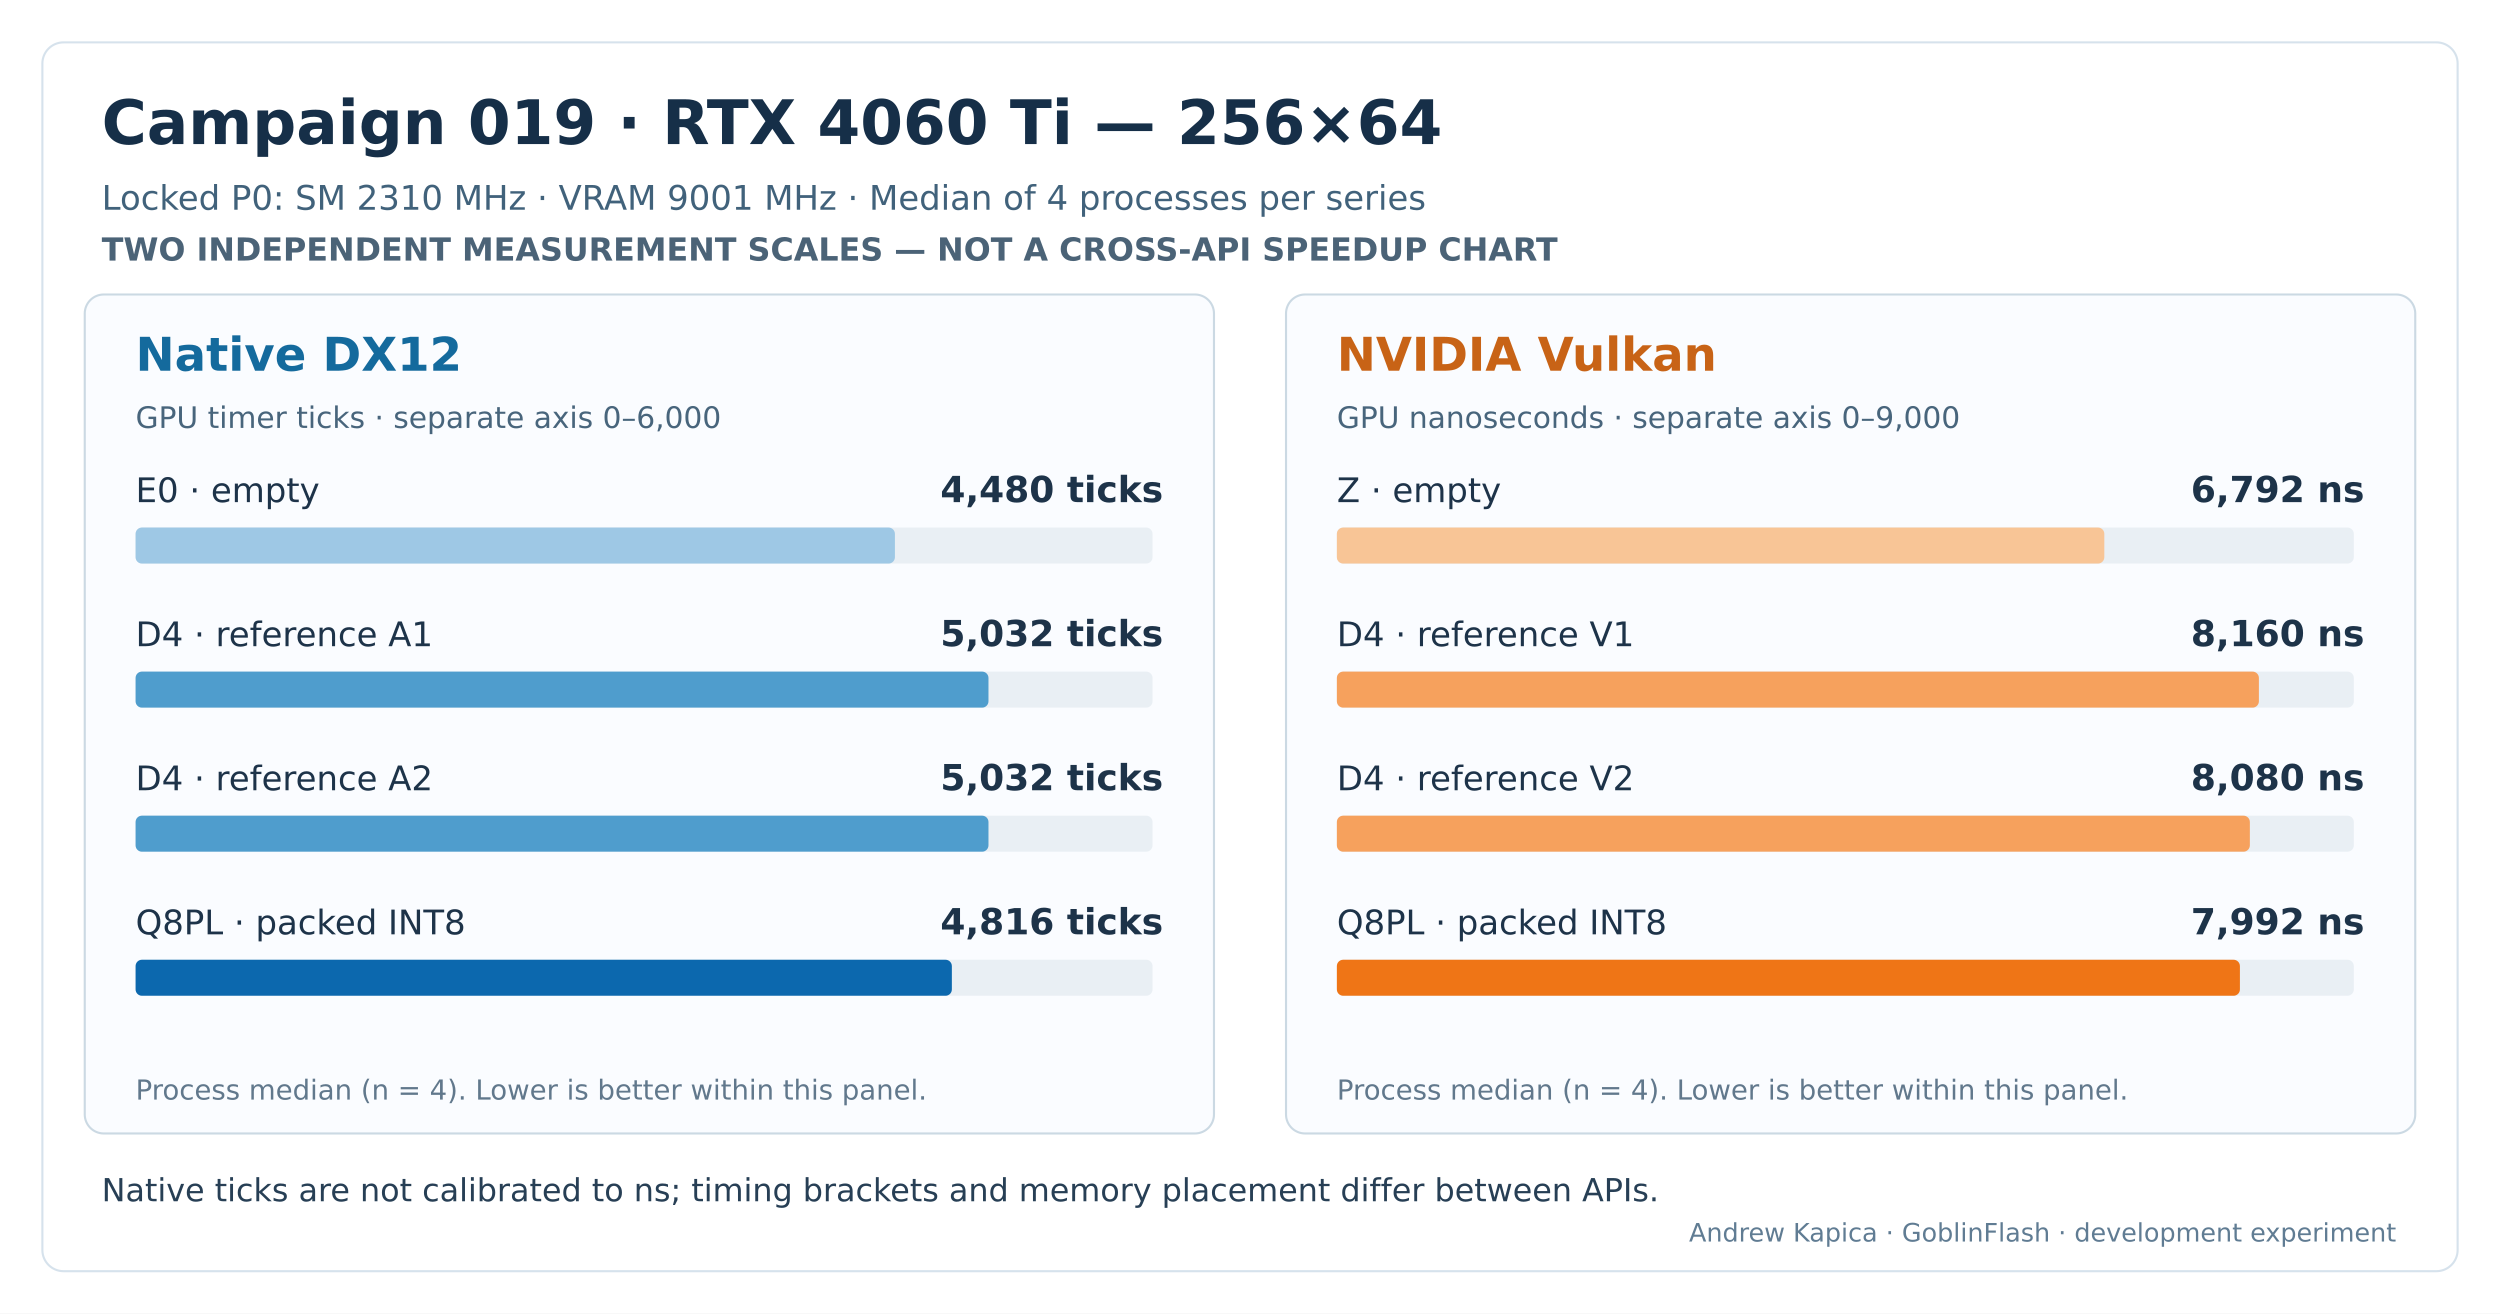
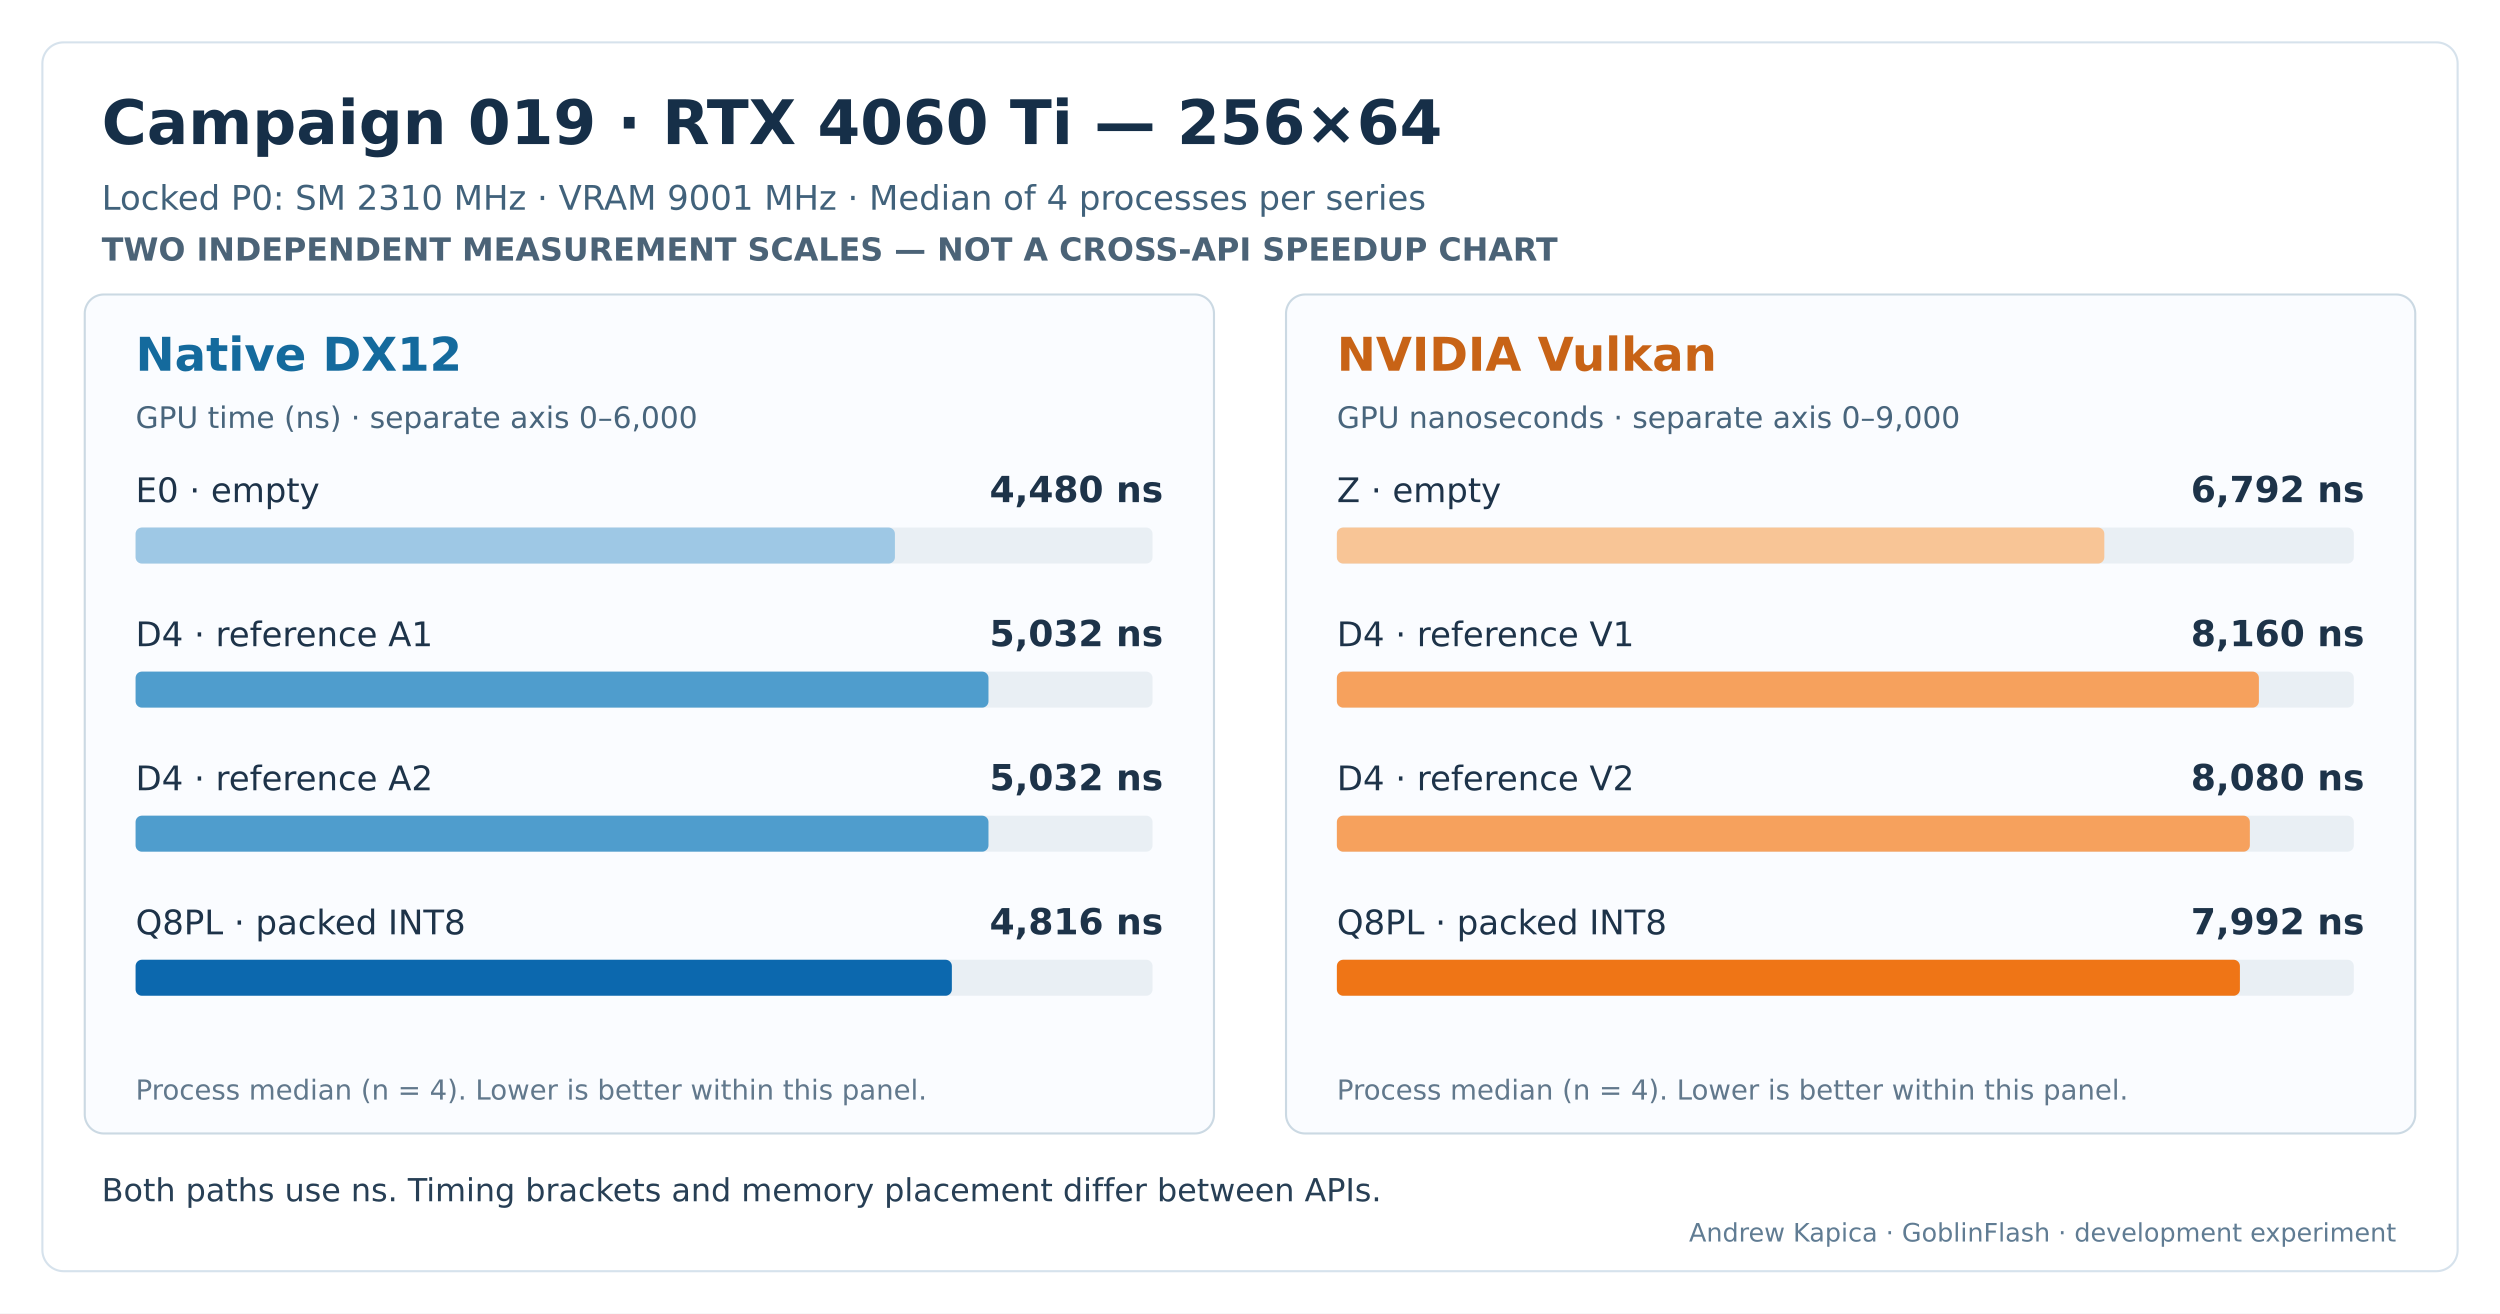
- <svg xmlns="http://www.w3.org/2000/svg" width="1180" height="620" viewBox="0 0 1180 620" role="img" aria-label="Campaign 019 RTX 4060 Ti 256×64 independently scaled Native GPU tick and Vulkan nanosecond measurements for empty, D4 reference variants and Q8PL.">
+ <svg xmlns="http://www.w3.org/2000/svg" width="1180" height="620" viewBox="0 0 1180 620" role="img" aria-label="Campaign 019 RTX 4060 Ti 256×64 independently scaled Native and Vulkan GPU elapsed time in ns measurements for empty, D4 reference variants and Q8PL.">
  <rect width="1180" height="620" fill="#FFFFFF" />
  <rect x="20" y="20" width="1140" height="580" rx="10" fill="#FFFFFF" stroke="#D6E2EC" />
  <text x="48" y="68" font-family="DejaVu Sans,Arial,sans-serif" font-size="29" font-weight="700" fill="#162F48">Campaign 019 · RTX 4060 Ti — 256×64</text>
  <text x="48" y="99" font-family="DejaVu Sans,Arial,sans-serif" font-size="16" fill="#41627B">Locked P0: SM 2310 MHz · VRAM 9001 MHz · Median of 4 processes per series</text>
  <text x="48" y="123" font-family="DejaVu Sans,Arial,sans-serif" font-size="15" font-weight="700" fill="#4B6377">TWO INDEPENDENT MEASUREMENT SCALES — NOT A CROSS-API SPEEDUP CHART</text>
  <g font-family="DejaVu Sans,Arial,sans-serif">
    <rect x="40" y="139" width="533" height="396" rx="9" fill="#FAFCFF" stroke="#CBD9E3" />
    <text x="64" y="175" font-size="22" font-weight="700" fill="#146A9D">Native DX12</text>
-     <text x="64" y="202" font-size="14" fill="#48657C">GPU timer ticks · separate axis 0–6,000</text>
+     <text x="64" y="202" font-size="14" fill="#48657C">GPU time (ns) · separate axis 0–6,000</text>
    <text x="64" y="237" font-size="16" fill="#1D3349">E0 · empty</text>
-     <text x="549" y="237" text-anchor="end" font-size="17" font-weight="700" fill="#1D3349">4,480 ticks</text>
+     <text x="549" y="237" text-anchor="end" font-size="17" font-weight="700" fill="#1D3349">4,480 ns</text>
    <rect x="64" y="249" width="480" height="17" rx="3" fill="#E9EFF4" />
    <rect x="64" y="249" width="358.400" height="17" rx="3" fill="#9EC8E5" />
    <text x="64" y="305" font-size="16" fill="#1D3349">D4 · reference A1</text>
-     <text x="549" y="305" text-anchor="end" font-size="17" font-weight="700" fill="#1D3349">5,032 ticks</text>
+     <text x="549" y="305" text-anchor="end" font-size="17" font-weight="700" fill="#1D3349">5,032 ns</text>
    <rect x="64" y="317" width="480" height="17" rx="3" fill="#E9EFF4" />
    <rect x="64" y="317" width="402.560" height="17" rx="3" fill="#4F9DCD" />
    <text x="64" y="373" font-size="16" fill="#1D3349">D4 · reference A2</text>
-     <text x="549" y="373" text-anchor="end" font-size="17" font-weight="700" fill="#1D3349">5,032 ticks</text>
+     <text x="549" y="373" text-anchor="end" font-size="17" font-weight="700" fill="#1D3349">5,032 ns</text>
    <rect x="64" y="385" width="480" height="17" rx="3" fill="#E9EFF4" />
    <rect x="64" y="385" width="402.560" height="17" rx="3" fill="#4F9DCD" />
    <text x="64" y="441" font-size="16" fill="#1D3349">Q8PL · packed INT8</text>
-     <text x="549" y="441" text-anchor="end" font-size="17" font-weight="700" fill="#1D3349">4,816 ticks</text>
+     <text x="549" y="441" text-anchor="end" font-size="17" font-weight="700" fill="#1D3349">4,816 ns</text>
    <rect x="64" y="453" width="480" height="17" rx="3" fill="#E9EFF4" />
    <rect x="64" y="453" width="385.280" height="17" rx="3" fill="#0C68AE" />
    <text x="64" y="519" font-size="13" fill="#61788C">Process median (n = 4). Lower is better within this panel.</text>
    <rect x="607" y="139" width="533" height="396" rx="9" fill="#FAFCFF" stroke="#CBD9E3" />
    <text x="631" y="175" font-size="22" font-weight="700" fill="#C86316">NVIDIA Vulkan</text>
    <text x="631" y="202" font-size="14" fill="#48657C">GPU nanoseconds · separate axis 0–9,000</text>
    <text x="631" y="237" font-size="16" fill="#1D3349">Z · empty</text>
    <text x="1116" y="237" text-anchor="end" font-size="17" font-weight="700" fill="#1D3349">6,792 ns</text>
    <rect x="631" y="249" width="480" height="17" rx="3" fill="#E9EFF4" />
    <rect x="631" y="249" width="362.240" height="17" rx="3" fill="#F8C596" />
    <text x="631" y="305" font-size="16" fill="#1D3349">D4 · reference V1</text>
    <text x="1116" y="305" text-anchor="end" font-size="17" font-weight="700" fill="#1D3349">8,160 ns</text>
    <rect x="631" y="317" width="480" height="17" rx="3" fill="#E9EFF4" />
    <rect x="631" y="317" width="435.200" height="17" rx="3" fill="#F6A15D" />
    <text x="631" y="373" font-size="16" fill="#1D3349">D4 · reference V2</text>
    <text x="1116" y="373" text-anchor="end" font-size="17" font-weight="700" fill="#1D3349">8,080 ns</text>
    <rect x="631" y="385" width="480" height="17" rx="3" fill="#E9EFF4" />
    <rect x="631" y="385" width="430.933" height="17" rx="3" fill="#F6A15D" />
    <text x="631" y="441" font-size="16" fill="#1D3349">Q8PL · packed INT8</text>
    <text x="1116" y="441" text-anchor="end" font-size="17" font-weight="700" fill="#1D3349">7,992 ns</text>
    <rect x="631" y="453" width="480" height="17" rx="3" fill="#E9EFF4" />
    <rect x="631" y="453" width="426.240" height="17" rx="3" fill="#EF7516" />
    <text x="631" y="519" font-size="13" fill="#61788C">Process median (n = 4). Lower is better within this panel.</text>
-     <text x="48" y="567" font-size="15" fill="#273F55">Native ticks are not calibrated to ns; timing brackets and memory placement differ between APIs.</text>
+     <text x="48" y="567" font-size="15" fill="#273F55">Both paths use ns. Timing brackets and memory placement differ between APIs.</text>
    <text x="1131" y="586" text-anchor="end" font-size="12" fill="#607C93">Andrew Kapica · GoblinFlash · development experiment</text>
  </g>
</svg>
